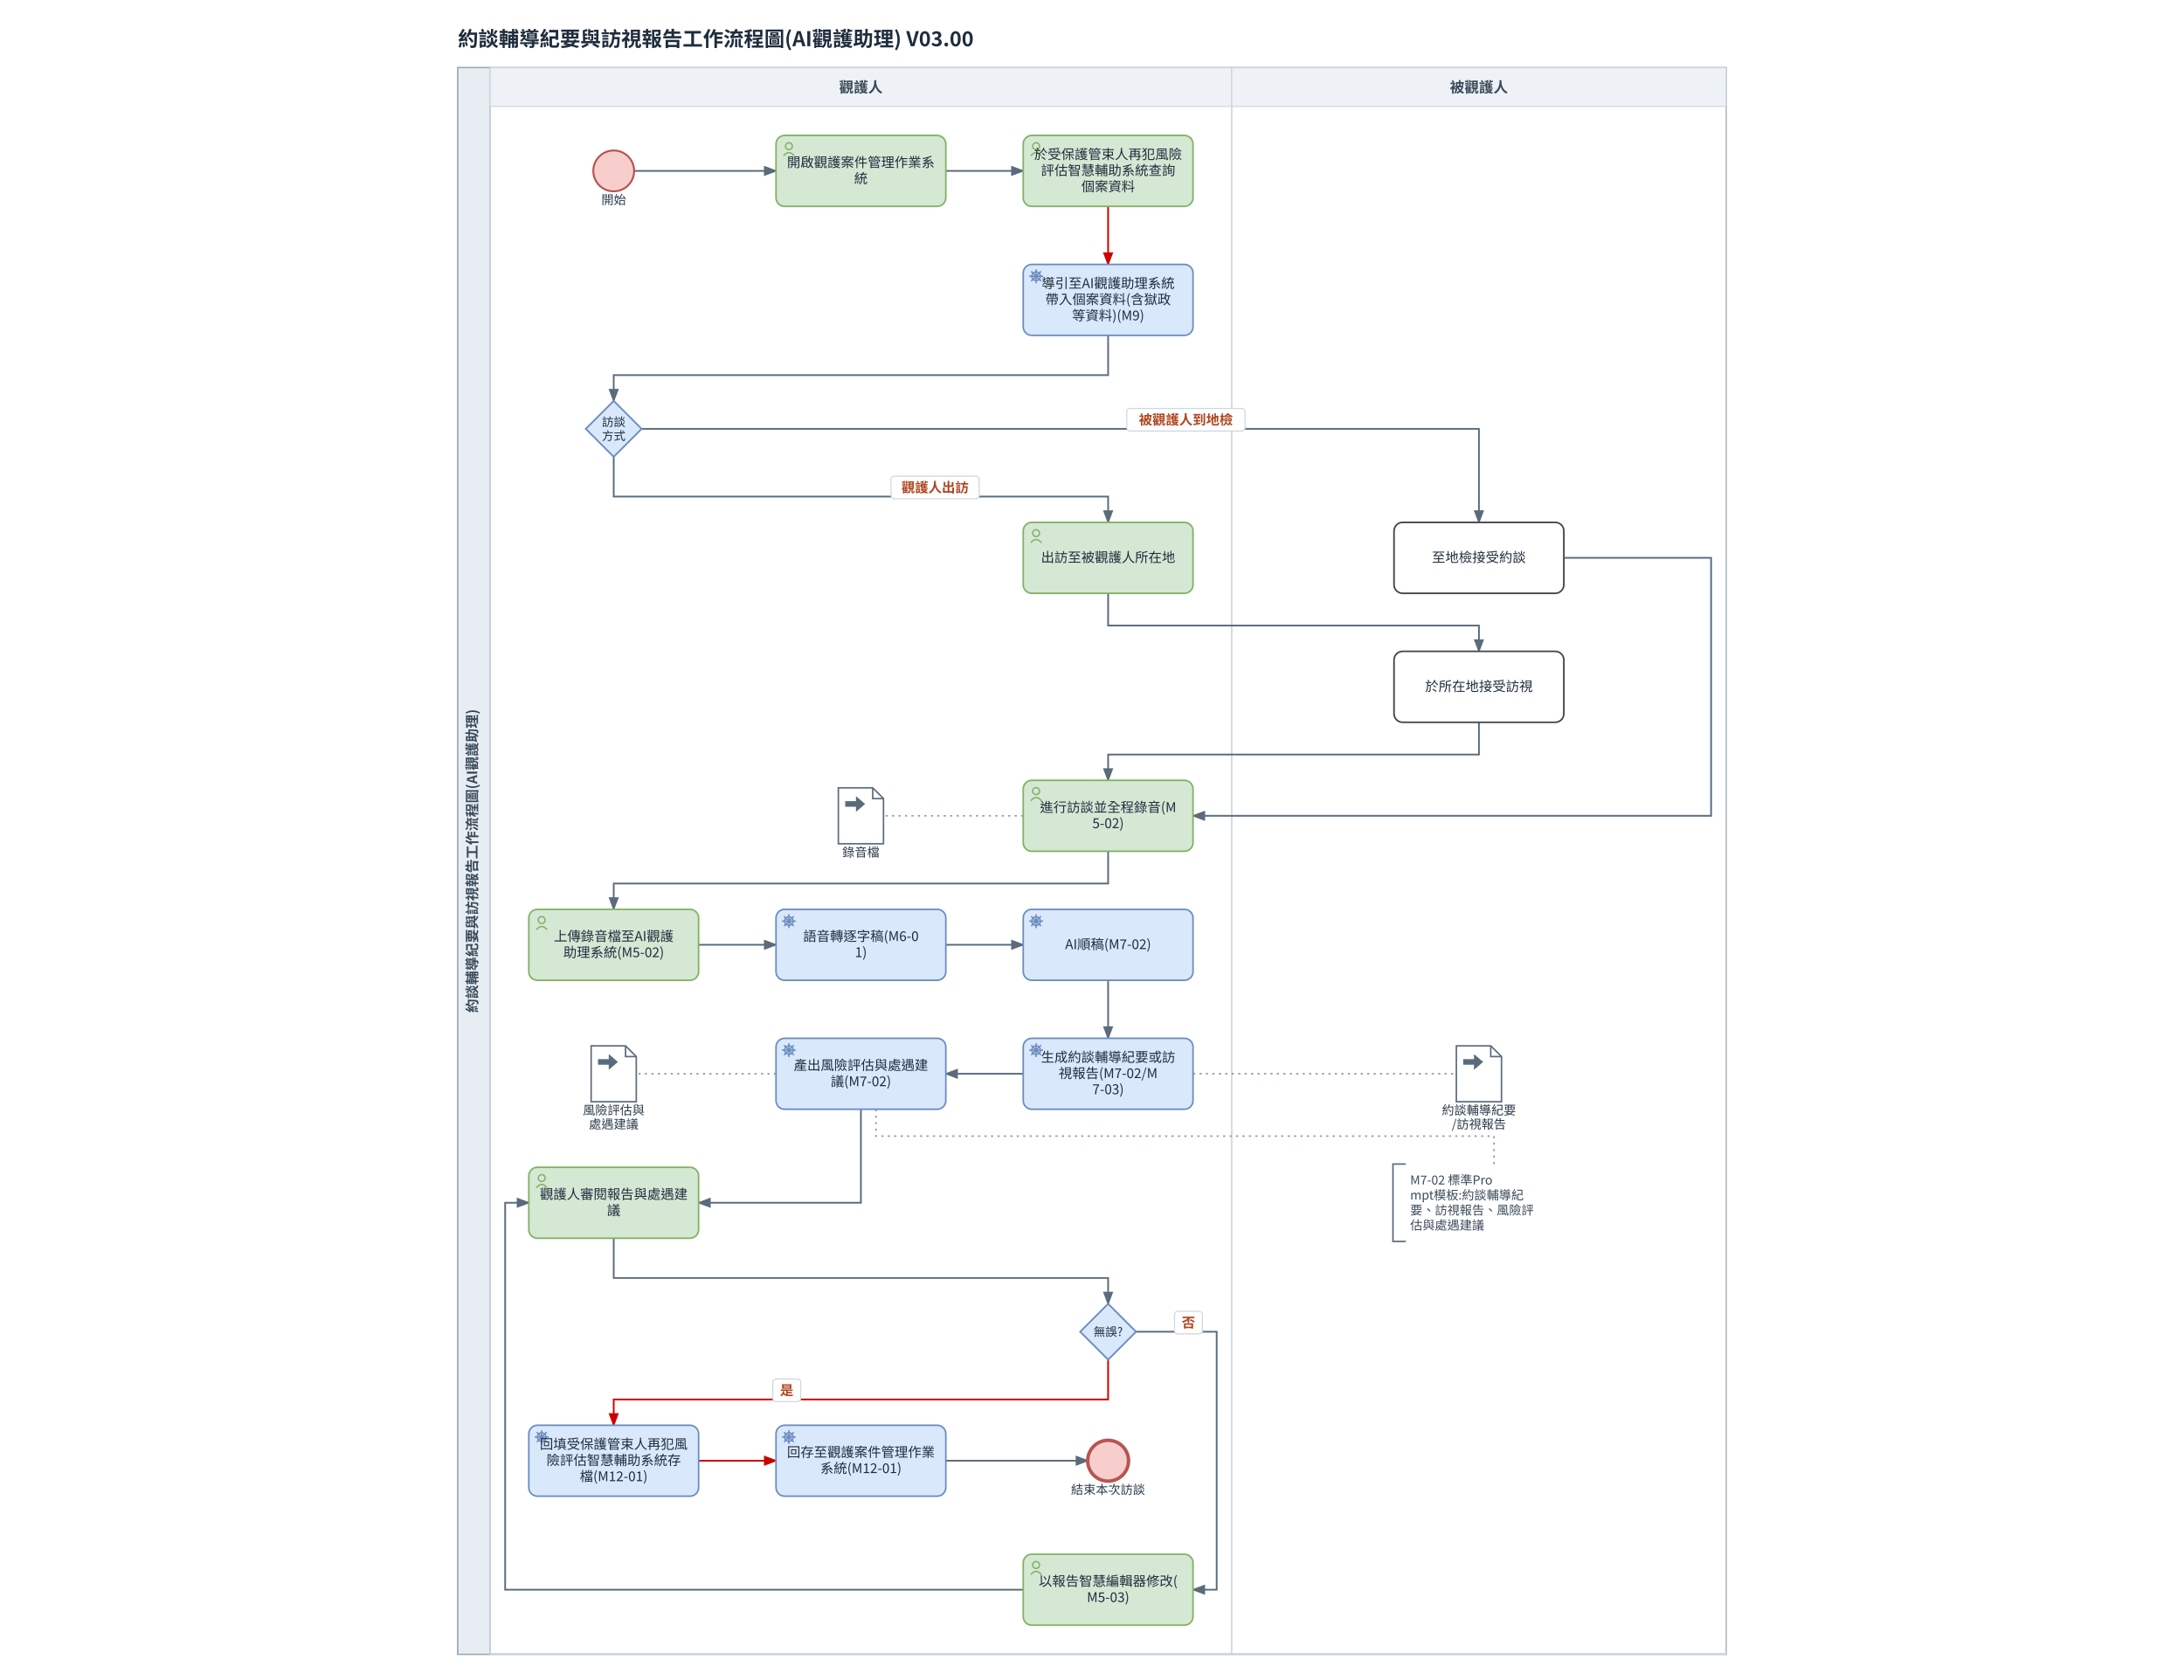
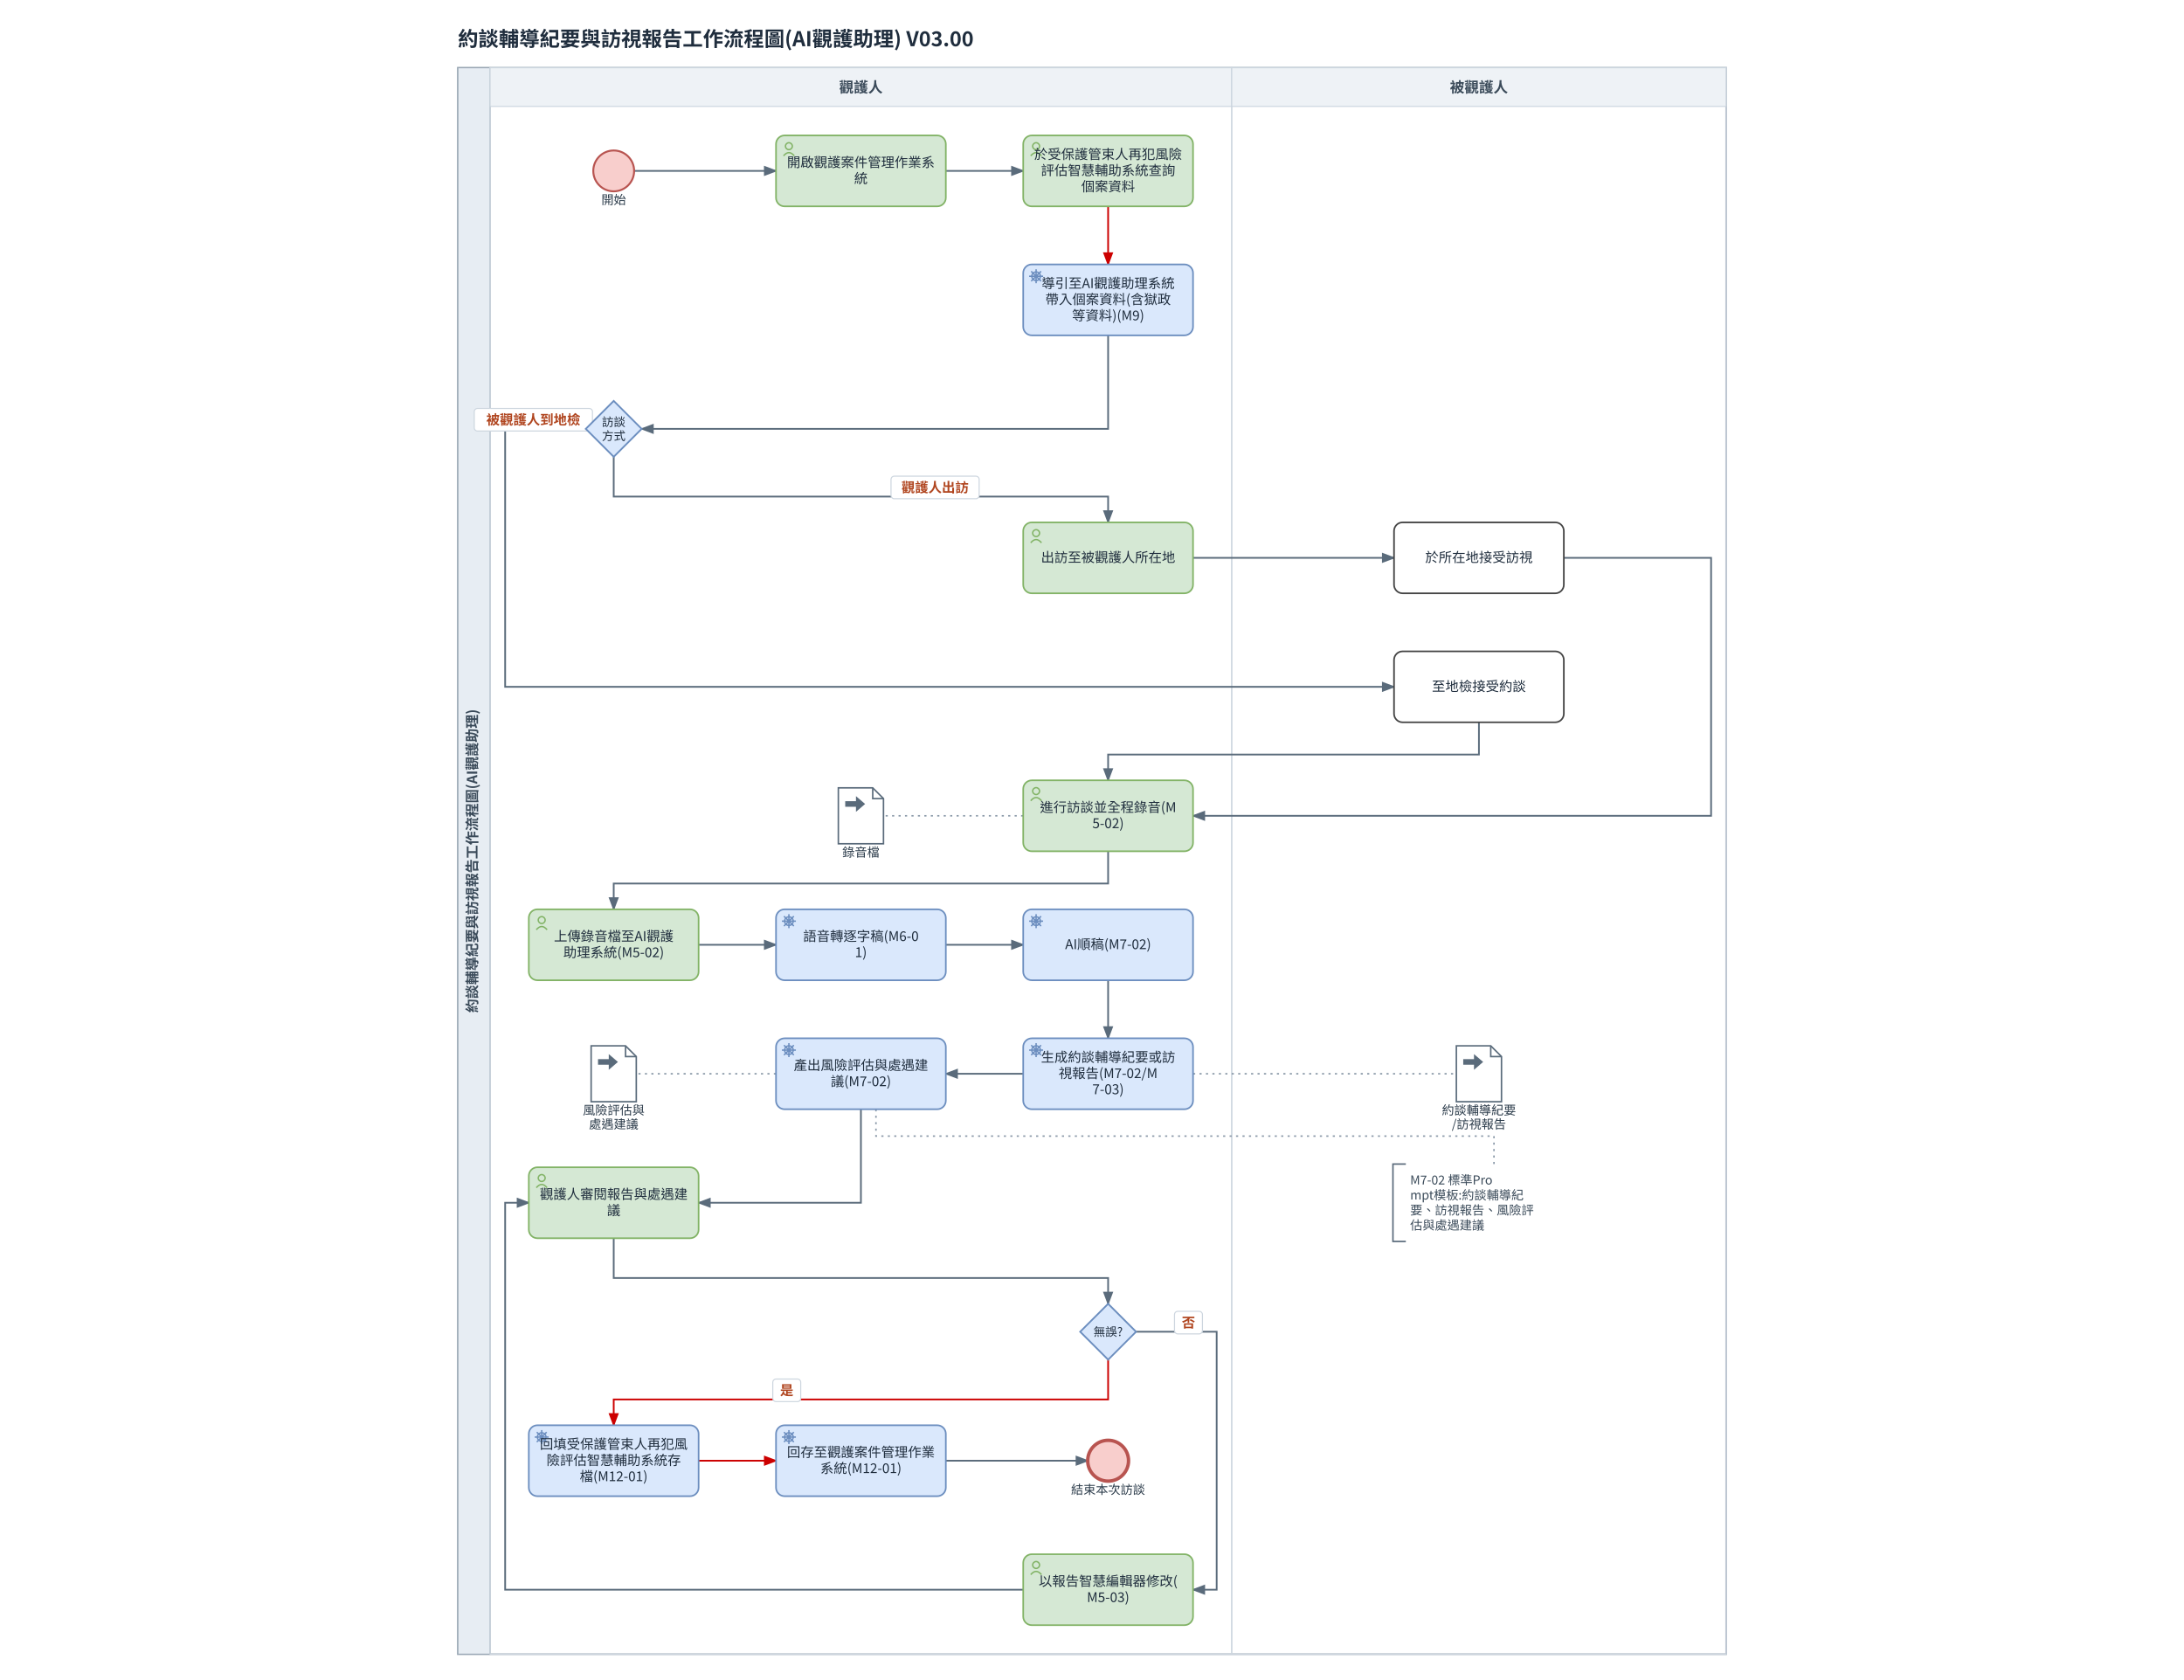
- <svg xmlns="http://www.w3.org/2000/svg" viewBox="-286 7 2032 1563" font-family="Microsoft JhengHei, PingFang TC, Noto Sans CJK TC, sans-serif">
+ <svg xmlns="http://www.w3.org/2000/svg" role="img" aria-label="約談輔導紀要與訪視報告工作流程圖(AI觀護助理) V03.00" viewBox="-286 7 2032 1563" font-family="Microsoft JhengHei, PingFang TC, Noto Sans CJK TC, sans-serif">
  <rect x="-286" y="7" width="2032" height="1563" fill="#ffffff" />
  <text x="140" y="50" font-size="19" font-weight="bold" fill="#1f2d3d">約談輔導紀要與訪視報告工作流程圖(AI觀護助理) V03.00</text>
  <defs>
    <marker id="arrred" markerWidth="9" markerHeight="9" refX="7" refY="3" orient="auto" markerUnits="strokeWidth">
      <path d="M0,0 L8,3 L0,6 Z" fill="#cc0000" />
    </marker>
    <marker id="arr" markerWidth="9" markerHeight="9" refX="7" refY="3" orient="auto" markerUnits="strokeWidth">
      <path d="M0,0 L8,3 L0,6 Z" fill="#5a6b7b" />
    </marker>
    <marker id="mfarr" markerWidth="11" markerHeight="11" refX="8" refY="4" orient="auto" markerUnits="strokeWidth">
      <path d="M0,0 L8,4 L0,8" fill="none" stroke="#6b7b8b" stroke-width="1.3" />
    </marker>
    <marker id="mfdot" markerWidth="10" markerHeight="10" refX="5" refY="5" orient="auto" markerUnits="strokeWidth">
      <circle cx="5" cy="5" r="3.2" fill="#fff" stroke="#6b7b8b" stroke-width="1.3" />
    </marker>
  </defs>
  <rect x="140" y="70" width="1180" height="1476" fill="none" stroke="#9aa7b4" stroke-width="1.5" />
  <rect x="140" y="70" width="30" height="1476" fill="#e7edf3" stroke="#9aa7b4" />
  <text x="158" y="808.0" font-size="13" font-weight="bold" fill="#3a4a59" text-anchor="middle" transform="rotate(-90 158 808.0)">約談輔導紀要與訪視報告工作流程圖(AI觀護助理)</text>
  <rect x="170" y="70" width="690" height="1476" fill="none" stroke="#cdd6df" />
  <rect x="170" y="70" width="690" height="36" fill="#eef2f6" stroke="#cdd6df" />
  <text x="515.0" y="93" font-size="13.5" font-weight="bold" fill="#3a4a59" text-anchor="middle">觀護人</text>
  <rect x="860" y="70" width="460" height="1476" fill="none" stroke="#cdd6df" />
  <rect x="860" y="70" width="460" height="36" fill="#eef2f6" stroke="#cdd6df" />
  <text x="1090.0" y="93" font-size="13.5" font-weight="bold" fill="#3a4a59" text-anchor="middle">被觀護人</text>
  <path d="M304,166 L436,166" fill="none" stroke="#5a6b7b" stroke-width="1.6" marker-end="url(#arr)" />
  <path d="M594,166 L666,166" fill="none" stroke="#5a6b7b" stroke-width="1.6" marker-end="url(#arr)" />
  <path d="M745,199 L745,253" fill="none" stroke="#cc0000" stroke-width="1.6" marker-end="url(#arrred)" />
-   <path d="M745,319 L745,356 L285,356 L285,380" fill="none" stroke="#5a6b7b" stroke-width="1.6" marker-end="url(#arr)" />
-   <path d="M311,406 L1090,406 L1090,493" fill="none" stroke="#5a6b7b" stroke-width="1.6" marker-end="url(#arr)" />
-   <rect x="762.35" y="387.0" width="110" height="21" fill="#fff" stroke="#cdd6df" rx="3" />
-   <text x="817.35" y="402.0" font-size="12.5" fill="#b0451f" text-anchor="middle" font-weight="bold">被觀護人到地檢</text>
+   <path d="M745,319 L745,406 L311,406" fill="none" stroke="#5a6b7b" stroke-width="1.6" marker-end="url(#arr)" />
+   <path d="M259,406 L184,406 L184,646 L1011,646" fill="none" stroke="#5a6b7b" stroke-width="1.6" marker-end="url(#arr)" />
+   <rect x="155.25" y="387.0" width="110" height="21" fill="#fff" stroke="#cdd6df" rx="3" />
+   <text x="210.25" y="402.0" font-size="12.5" fill="#b0451f" text-anchor="middle" font-weight="bold">被觀護人到地檢</text>
  <path d="M285,432 L285,469 L745,469 L745,493" fill="none" stroke="#5a6b7b" stroke-width="1.6" marker-end="url(#arr)" />
  <rect x="543.0" y="450" width="82" height="21" fill="#fff" stroke="#cdd6df" rx="3" />
  <text x="584.0" y="465" font-size="12.5" fill="#b0451f" text-anchor="middle" font-weight="bold">觀護人出訪</text>
-   <path d="M745,559 L745,589 L1090,589 L1090,613" fill="none" stroke="#5a6b7b" stroke-width="1.6" marker-end="url(#arr)" />
+   <path d="M824,526 L1011,526" fill="none" stroke="#5a6b7b" stroke-width="1.6" marker-end="url(#arr)" />
+   <path d="M1090,679 L1090,709 L745,709 L745,733" fill="none" stroke="#5a6b7b" stroke-width="1.6" marker-end="url(#arr)" />
  <path d="M1169,526 L1306,526 L1306,766 L824,766" fill="none" stroke="#5a6b7b" stroke-width="1.6" marker-end="url(#arr)" />
-   <path d="M1090,679 L1090,709 L745,709 L745,733" fill="none" stroke="#5a6b7b" stroke-width="1.6" marker-end="url(#arr)" />
  <path d="M745,799 L745,829 L285,829 L285,853" fill="none" stroke="#5a6b7b" stroke-width="1.6" marker-end="url(#arr)" />
  <path d="M364,886 L436,886" fill="none" stroke="#5a6b7b" stroke-width="1.6" marker-end="url(#arr)" />
  <path d="M594,886 L666,886" fill="none" stroke="#5a6b7b" stroke-width="1.6" marker-end="url(#arr)" />
  <path d="M745,919 L745,973" fill="none" stroke="#5a6b7b" stroke-width="1.6" marker-end="url(#arr)" />
  <path d="M666,1006 L594,1006" fill="none" stroke="#5a6b7b" stroke-width="1.6" marker-end="url(#arr)" />
  <path d="M515,1039 L515,1126 L364,1126" fill="none" stroke="#5a6b7b" stroke-width="1.6" marker-end="url(#arr)" />
  <path d="M285,1159 L285,1196 L745,1196 L745,1220" fill="none" stroke="#5a6b7b" stroke-width="1.6" marker-end="url(#arr)" />
  <path d="M771,1246 L846,1246 L846,1486 L824,1486" fill="none" stroke="#5a6b7b" stroke-width="1.6" marker-end="url(#arr)" />
  <rect x="806.75" y="1227.0" width="26" height="21" fill="#fff" stroke="#cdd6df" rx="3" />
  <text x="819.75" y="1242.0" font-size="12.5" fill="#b0451f" text-anchor="middle" font-weight="bold">否</text>
  <path d="M745,1272 L745,1309 L285,1309 L285,1333" fill="none" stroke="#cc0000" stroke-width="1.6" marker-end="url(#arrred)" />
  <rect x="433.0" y="1290" width="26" height="21" fill="#fff" stroke="#cdd6df" rx="3" />
  <text x="446.0" y="1305" font-size="12.5" fill="#b0451f" text-anchor="middle" font-weight="bold">是</text>
  <path d="M666,1486 L184,1486 L184,1126 L206,1126" fill="none" stroke="#5a6b7b" stroke-width="1.6" marker-end="url(#arr)" />
  <path d="M364,1366 L436,1366" fill="none" stroke="#cc0000" stroke-width="1.6" marker-end="url(#arrred)" />
  <path d="M594,1366 L726,1366" fill="none" stroke="#5a6b7b" stroke-width="1.6" marker-end="url(#arr)" />
  <path d="M666,766 L536,766" fill="none" stroke="#8a99a8" stroke-width="1.4" stroke-dasharray="2,4" />
  <path d="M824,1006 L1069,1006" fill="none" stroke="#8a99a8" stroke-width="1.4" stroke-dasharray="2,4" />
  <path d="M436,1006 L306,1006" fill="none" stroke="#8a99a8" stroke-width="1.4" stroke-dasharray="2,4" />
  <path d="M1104,1090 L1104,1064 L529,1064 L529,1039" fill="none" stroke="#8a99a8" stroke-width="1.4" stroke-dasharray="2,4" />
  <circle cx="285.0" cy="166.0" r="19.0" fill="#f8cecc" stroke="#b85450" stroke-width="1.8" />
  <text x="285.0" y="197" font-size="11.5" fill="#2a3a49" text-anchor="middle">開始</text>
  <rect x="436" y="133" width="158" height="66" rx="8" fill="#d5e8d4" stroke="#82b366" stroke-width="1.5" />
  <circle cx="448" cy="143" r="3.2" fill="none" stroke="#82b366" stroke-width="1.3" />
  <path d="M443,152 Q448,146 453,152" fill="none" stroke="#82b366" stroke-width="1.3" />
  <text x="515.0" y="162.5" font-size="12.5" fill="#1f2d3d" text-anchor="middle">開啟觀護案件管理作業系</text>
  <text x="515.0" y="177.5" font-size="12.5" fill="#1f2d3d" text-anchor="middle">統</text>
  <rect x="666" y="133" width="158" height="66" rx="8" fill="#d5e8d4" stroke="#82b366" stroke-width="1.5" />
  <circle cx="678" cy="143" r="3.2" fill="none" stroke="#82b366" stroke-width="1.3" />
  <path d="M673,152 Q678,146 683,152" fill="none" stroke="#82b366" stroke-width="1.3" />
  <text x="745.0" y="155.0" font-size="12.5" fill="#1f2d3d" text-anchor="middle">於受保護管束人再犯風險</text>
  <text x="745.0" y="170.0" font-size="12.5" fill="#1f2d3d" text-anchor="middle">評估
智慧輔助系統查詢</text>
  <text x="745.0" y="185.0" font-size="12.5" fill="#1f2d3d" text-anchor="middle">個案資料</text>
  <rect x="666" y="253" width="158" height="66" rx="8" fill="#dae8fc" stroke="#6c8ebf" stroke-width="1.5" />
  <circle cx="678" cy="264" r="4" fill="none" stroke="#6c8ebf" stroke-width="1.3" />
  <path d="M678,264 l6.5,0.0 M678,264 l-6.5,0.0 M678,264 l0.0,6.5 M678,264 l0.0,-6.5 M678,264 l4.595,4.595 M678,264 l-4.595,4.595 M678,264 l4.595,-4.595 M678,264 l-4.595,-4.595 " stroke="#6c8ebf" stroke-width="1.3" fill="none" />
  <text x="745.0" y="275.0" font-size="12.5" fill="#1f2d3d" text-anchor="middle">導引至AI觀護助理系統</text>
  <text x="745.0" y="290.0" font-size="12.5" fill="#1f2d3d" text-anchor="middle">
帶入個案資料(含獄政</text>
  <text x="745.0" y="305.0" font-size="12.5" fill="#1f2d3d" text-anchor="middle">等資料)(M9)</text>
  <polygon points="285.0,380 311,406.0 285.0,432 259,406.0" fill="#dae8fc" stroke="#6c8ebf" stroke-width="1.6" />
  <text x="285.0" y="403.5" font-size="11" fill="#1f2d3d" text-anchor="middle">訪談</text>
  <text x="285.0" y="416.5" font-size="11" fill="#1f2d3d" text-anchor="middle">方式</text>
-   <rect x="1011" y="493" width="158" height="66" rx="8" fill="#ffffff" stroke="#444444" stroke-width="1.5" />
-   <text x="1090.0" y="530.0" font-size="12.5" fill="#1f2d3d" text-anchor="middle">至地檢接受約談</text>
+   <rect x="1011" y="613" width="158" height="66" rx="8" fill="#ffffff" stroke="#444444" stroke-width="1.5" />
+   <text x="1090.0" y="650.0" font-size="12.5" fill="#1f2d3d" text-anchor="middle">至地檢接受約談</text>
  <rect x="666" y="493" width="158" height="66" rx="8" fill="#d5e8d4" stroke="#82b366" stroke-width="1.5" />
  <circle cx="678" cy="503" r="3.2" fill="none" stroke="#82b366" stroke-width="1.3" />
  <path d="M673,512 Q678,506 683,512" fill="none" stroke="#82b366" stroke-width="1.3" />
  <text x="745.0" y="530.0" font-size="12.5" fill="#1f2d3d" text-anchor="middle">出訪至被觀護人所在地</text>
-   <rect x="1011" y="613" width="158" height="66" rx="8" fill="#ffffff" stroke="#444444" stroke-width="1.5" />
-   <text x="1090.0" y="650.0" font-size="12.5" fill="#1f2d3d" text-anchor="middle">於所在地接受訪視</text>
+   <rect x="1011" y="493" width="158" height="66" rx="8" fill="#ffffff" stroke="#444444" stroke-width="1.5" />
+   <text x="1090.0" y="530.0" font-size="12.5" fill="#1f2d3d" text-anchor="middle">於所在地接受訪視</text>
  <rect x="666" y="733" width="158" height="66" rx="8" fill="#d5e8d4" stroke="#82b366" stroke-width="1.5" />
  <circle cx="678" cy="743" r="3.2" fill="none" stroke="#82b366" stroke-width="1.3" />
  <path d="M673,752 Q678,746 683,752" fill="none" stroke="#82b366" stroke-width="1.3" />
  <text x="745.0" y="762.5" font-size="12.5" fill="#1f2d3d" text-anchor="middle">進行訪談並全程錄音(M</text>
  <text x="745.0" y="777.5" font-size="12.5" fill="#1f2d3d" text-anchor="middle">5-02)</text>
  <path d="M494,740 L526,740 L536,750 L536,792 L494,792 Z" fill="#ffffff" stroke="#5a6b7b" stroke-width="1.4" />
  <path d="M526,740 L526,750 L536,750" fill="none" stroke="#5a6b7b" stroke-width="1.4" />
  <path d="M501,753 L511,753 L511,749 L518,755 L511,761 L511,757 L501,757 Z" fill="#5a6b7b" stroke="#5a6b7b" stroke-width="1.2" />
  <text x="515.0" y="804" font-size="11.5" fill="#2a3a49" text-anchor="middle">錄音檔</text>
  <rect x="206" y="853" width="158" height="66" rx="8" fill="#d5e8d4" stroke="#82b366" stroke-width="1.5" />
  <circle cx="218" cy="863" r="3.2" fill="none" stroke="#82b366" stroke-width="1.3" />
  <path d="M213,872 Q218,866 223,872" fill="none" stroke="#82b366" stroke-width="1.3" />
  <text x="285.0" y="882.5" font-size="12.5" fill="#1f2d3d" text-anchor="middle">上傳錄音檔至
AI觀護</text>
  <text x="285.0" y="897.5" font-size="12.5" fill="#1f2d3d" text-anchor="middle">助理系統(M5-02)</text>
  <rect x="436" y="853" width="158" height="66" rx="8" fill="#dae8fc" stroke="#6c8ebf" stroke-width="1.5" />
  <circle cx="448" cy="864" r="4" fill="none" stroke="#6c8ebf" stroke-width="1.3" />
  <path d="M448,864 l6.5,0.0 M448,864 l-6.5,0.0 M448,864 l0.0,6.5 M448,864 l0.0,-6.5 M448,864 l4.595,4.595 M448,864 l-4.595,4.595 M448,864 l4.595,-4.595 M448,864 l-4.595,-4.595 " stroke="#6c8ebf" stroke-width="1.3" fill="none" />
  <text x="515.0" y="882.5" font-size="12.5" fill="#1f2d3d" text-anchor="middle">語音轉逐字稿(M6-0</text>
  <text x="515.0" y="897.5" font-size="12.5" fill="#1f2d3d" text-anchor="middle">1)</text>
  <rect x="666" y="853" width="158" height="66" rx="8" fill="#dae8fc" stroke="#6c8ebf" stroke-width="1.5" />
  <circle cx="678" cy="864" r="4" fill="none" stroke="#6c8ebf" stroke-width="1.3" />
  <path d="M678,864 l6.5,0.0 M678,864 l-6.5,0.0 M678,864 l0.0,6.5 M678,864 l0.0,-6.5 M678,864 l4.595,4.595 M678,864 l-4.595,4.595 M678,864 l4.595,-4.595 M678,864 l-4.595,-4.595 " stroke="#6c8ebf" stroke-width="1.3" fill="none" />
  <text x="745.0" y="890.0" font-size="12.5" fill="#1f2d3d" text-anchor="middle">AI順稿(M7-02)</text>
  <rect x="666" y="973" width="158" height="66" rx="8" fill="#dae8fc" stroke="#6c8ebf" stroke-width="1.5" />
  <circle cx="678" cy="984" r="4" fill="none" stroke="#6c8ebf" stroke-width="1.3" />
  <path d="M678,984 l6.5,0.0 M678,984 l-6.5,0.0 M678,984 l0.0,6.5 M678,984 l0.0,-6.5 M678,984 l4.595,4.595 M678,984 l-4.595,4.595 M678,984 l4.595,-4.595 M678,984 l-4.595,-4.595 " stroke="#6c8ebf" stroke-width="1.3" fill="none" />
  <text x="745.0" y="995.0" font-size="12.5" fill="#1f2d3d" text-anchor="middle">生成約談輔導紀要
或訪</text>
  <text x="745.0" y="1010.0" font-size="12.5" fill="#1f2d3d" text-anchor="middle">視報告(M7-02/M</text>
  <text x="745.0" y="1025.0" font-size="12.5" fill="#1f2d3d" text-anchor="middle">7-03)</text>
  <path d="M1069,980 L1101,980 L1111,990 L1111,1032 L1069,1032 Z" fill="#ffffff" stroke="#5a6b7b" stroke-width="1.4" />
  <path d="M1101,980 L1101,990 L1111,990" fill="none" stroke="#5a6b7b" stroke-width="1.4" />
  <path d="M1076,993 L1086,993 L1086,989 L1093,995 L1086,1001 L1086,997 L1076,997 Z" fill="#5a6b7b" stroke="#5a6b7b" stroke-width="1.2" />
  <text x="1090.0" y="1044" font-size="11.5" fill="#2a3a49" text-anchor="middle">約談輔導紀要</text>
  <text x="1090.0" y="1057" font-size="11.5" fill="#2a3a49" text-anchor="middle">/
訪視報告</text>
  <rect x="436" y="973" width="158" height="66" rx="8" fill="#dae8fc" stroke="#6c8ebf" stroke-width="1.5" />
  <circle cx="448" cy="984" r="4" fill="none" stroke="#6c8ebf" stroke-width="1.3" />
  <path d="M448,984 l6.5,0.0 M448,984 l-6.5,0.0 M448,984 l0.0,6.5 M448,984 l0.0,-6.5 M448,984 l4.595,4.595 M448,984 l-4.595,4.595 M448,984 l4.595,-4.595 M448,984 l-4.595,-4.595 " stroke="#6c8ebf" stroke-width="1.3" fill="none" />
  <text x="515.0" y="1002.5" font-size="12.5" fill="#1f2d3d" text-anchor="middle">產出風險評估與
處遇建</text>
  <text x="515.0" y="1017.5" font-size="12.5" fill="#1f2d3d" text-anchor="middle">議(M7-02)</text>
  <path d="M264,980 L296,980 L306,990 L306,1032 L264,1032 Z" fill="#ffffff" stroke="#5a6b7b" stroke-width="1.4" />
  <path d="M296,980 L296,990 L306,990" fill="none" stroke="#5a6b7b" stroke-width="1.4" />
  <path d="M271,993 L281,993 L281,989 L288,995 L281,1001 L281,997 L271,997 Z" fill="#5a6b7b" stroke="#5a6b7b" stroke-width="1.2" />
  <text x="285.0" y="1044" font-size="11.5" fill="#2a3a49" text-anchor="middle">風險評估與
</text>
  <text x="285.0" y="1057" font-size="11.5" fill="#2a3a49" text-anchor="middle">處遇建議</text>
  <path d="M1022,1090 L1010,1090 L1010,1162 L1022,1162" fill="none" stroke="#5a6b7b" stroke-width="1.4" />
  <text x="1026" y="1109.0" font-size="11.5" fill="#3a4a59">M7-02 標準Pro</text>
  <text x="1026" y="1123.0" font-size="11.5" fill="#3a4a59">mpt模板:約談輔導紀</text>
  <text x="1026" y="1137.0" font-size="11.5" fill="#3a4a59">要、
訪視報告、風險評</text>
  <text x="1026" y="1151.0" font-size="11.5" fill="#3a4a59">估與處遇建議</text>
  <rect x="206" y="1093" width="158" height="66" rx="8" fill="#d5e8d4" stroke="#82b366" stroke-width="1.5" />
  <circle cx="218" cy="1103" r="3.2" fill="none" stroke="#82b366" stroke-width="1.3" />
  <path d="M213,1112 Q218,1106 223,1112" fill="none" stroke="#82b366" stroke-width="1.3" />
  <text x="285.0" y="1122.5" font-size="12.5" fill="#1f2d3d" text-anchor="middle">觀護人審閱報告與處遇建</text>
  <text x="285.0" y="1137.5" font-size="12.5" fill="#1f2d3d" text-anchor="middle">議</text>
  <polygon points="745.0,1220 771,1246.0 745.0,1272 719,1246.0" fill="#dae8fc" stroke="#6c8ebf" stroke-width="1.6" />
  <text x="745.0" y="1250.0" font-size="11" fill="#1f2d3d" text-anchor="middle">無誤?</text>
  <rect x="666" y="1453" width="158" height="66" rx="8" fill="#d5e8d4" stroke="#82b366" stroke-width="1.5" />
  <circle cx="678" cy="1463" r="3.2" fill="none" stroke="#82b366" stroke-width="1.3" />
  <path d="M673,1472 Q678,1466 683,1472" fill="none" stroke="#82b366" stroke-width="1.3" />
  <text x="745.0" y="1482.5" font-size="12.5" fill="#1f2d3d" text-anchor="middle">以報告智慧編輯器修改(</text>
  <text x="745.0" y="1497.5" font-size="12.5" fill="#1f2d3d" text-anchor="middle">M5-03)</text>
  <rect x="206" y="1333" width="158" height="66" rx="8" fill="#dae8fc" stroke="#6c8ebf" stroke-width="1.5" />
  <circle cx="218" cy="1344" r="4" fill="none" stroke="#6c8ebf" stroke-width="1.3" />
  <path d="M218,1344 l6.5,0.0 M218,1344 l-6.5,0.0 M218,1344 l0.0,6.5 M218,1344 l0.0,-6.5 M218,1344 l4.595,4.595 M218,1344 l-4.595,4.595 M218,1344 l4.595,-4.595 M218,1344 l-4.595,-4.595 " stroke="#6c8ebf" stroke-width="1.3" fill="none" />
  <text x="285.0" y="1355.0" font-size="12.5" fill="#1f2d3d" text-anchor="middle">回填受保護管束人再犯風</text>
  <text x="285.0" y="1370.0" font-size="12.5" fill="#1f2d3d" text-anchor="middle">險評估
智慧輔助系統存</text>
  <text x="285.0" y="1385.0" font-size="12.5" fill="#1f2d3d" text-anchor="middle">檔(M12-01)</text>
  <rect x="436" y="1333" width="158" height="66" rx="8" fill="#dae8fc" stroke="#6c8ebf" stroke-width="1.5" />
  <circle cx="448" cy="1344" r="4" fill="none" stroke="#6c8ebf" stroke-width="1.3" />
  <path d="M448,1344 l6.5,0.0 M448,1344 l-6.5,0.0 M448,1344 l0.0,6.5 M448,1344 l0.0,-6.5 M448,1344 l4.595,4.595 M448,1344 l-4.595,4.595 M448,1344 l4.595,-4.595 M448,1344 l-4.595,-4.595 " stroke="#6c8ebf" stroke-width="1.3" fill="none" />
  <text x="515.0" y="1362.5" font-size="12.5" fill="#1f2d3d" text-anchor="middle">回存至觀護案件管理作業</text>
  <text x="515.0" y="1377.5" font-size="12.5" fill="#1f2d3d" text-anchor="middle">系統(M12-01)</text>
  <circle cx="745.0" cy="1366.0" r="19.0" fill="#f8cecc" stroke="#b85450" stroke-width="3.2" />
  <text x="745.0" y="1397" font-size="11.5" fill="#2a3a49" text-anchor="middle">結束本次訪談</text>
</svg>
